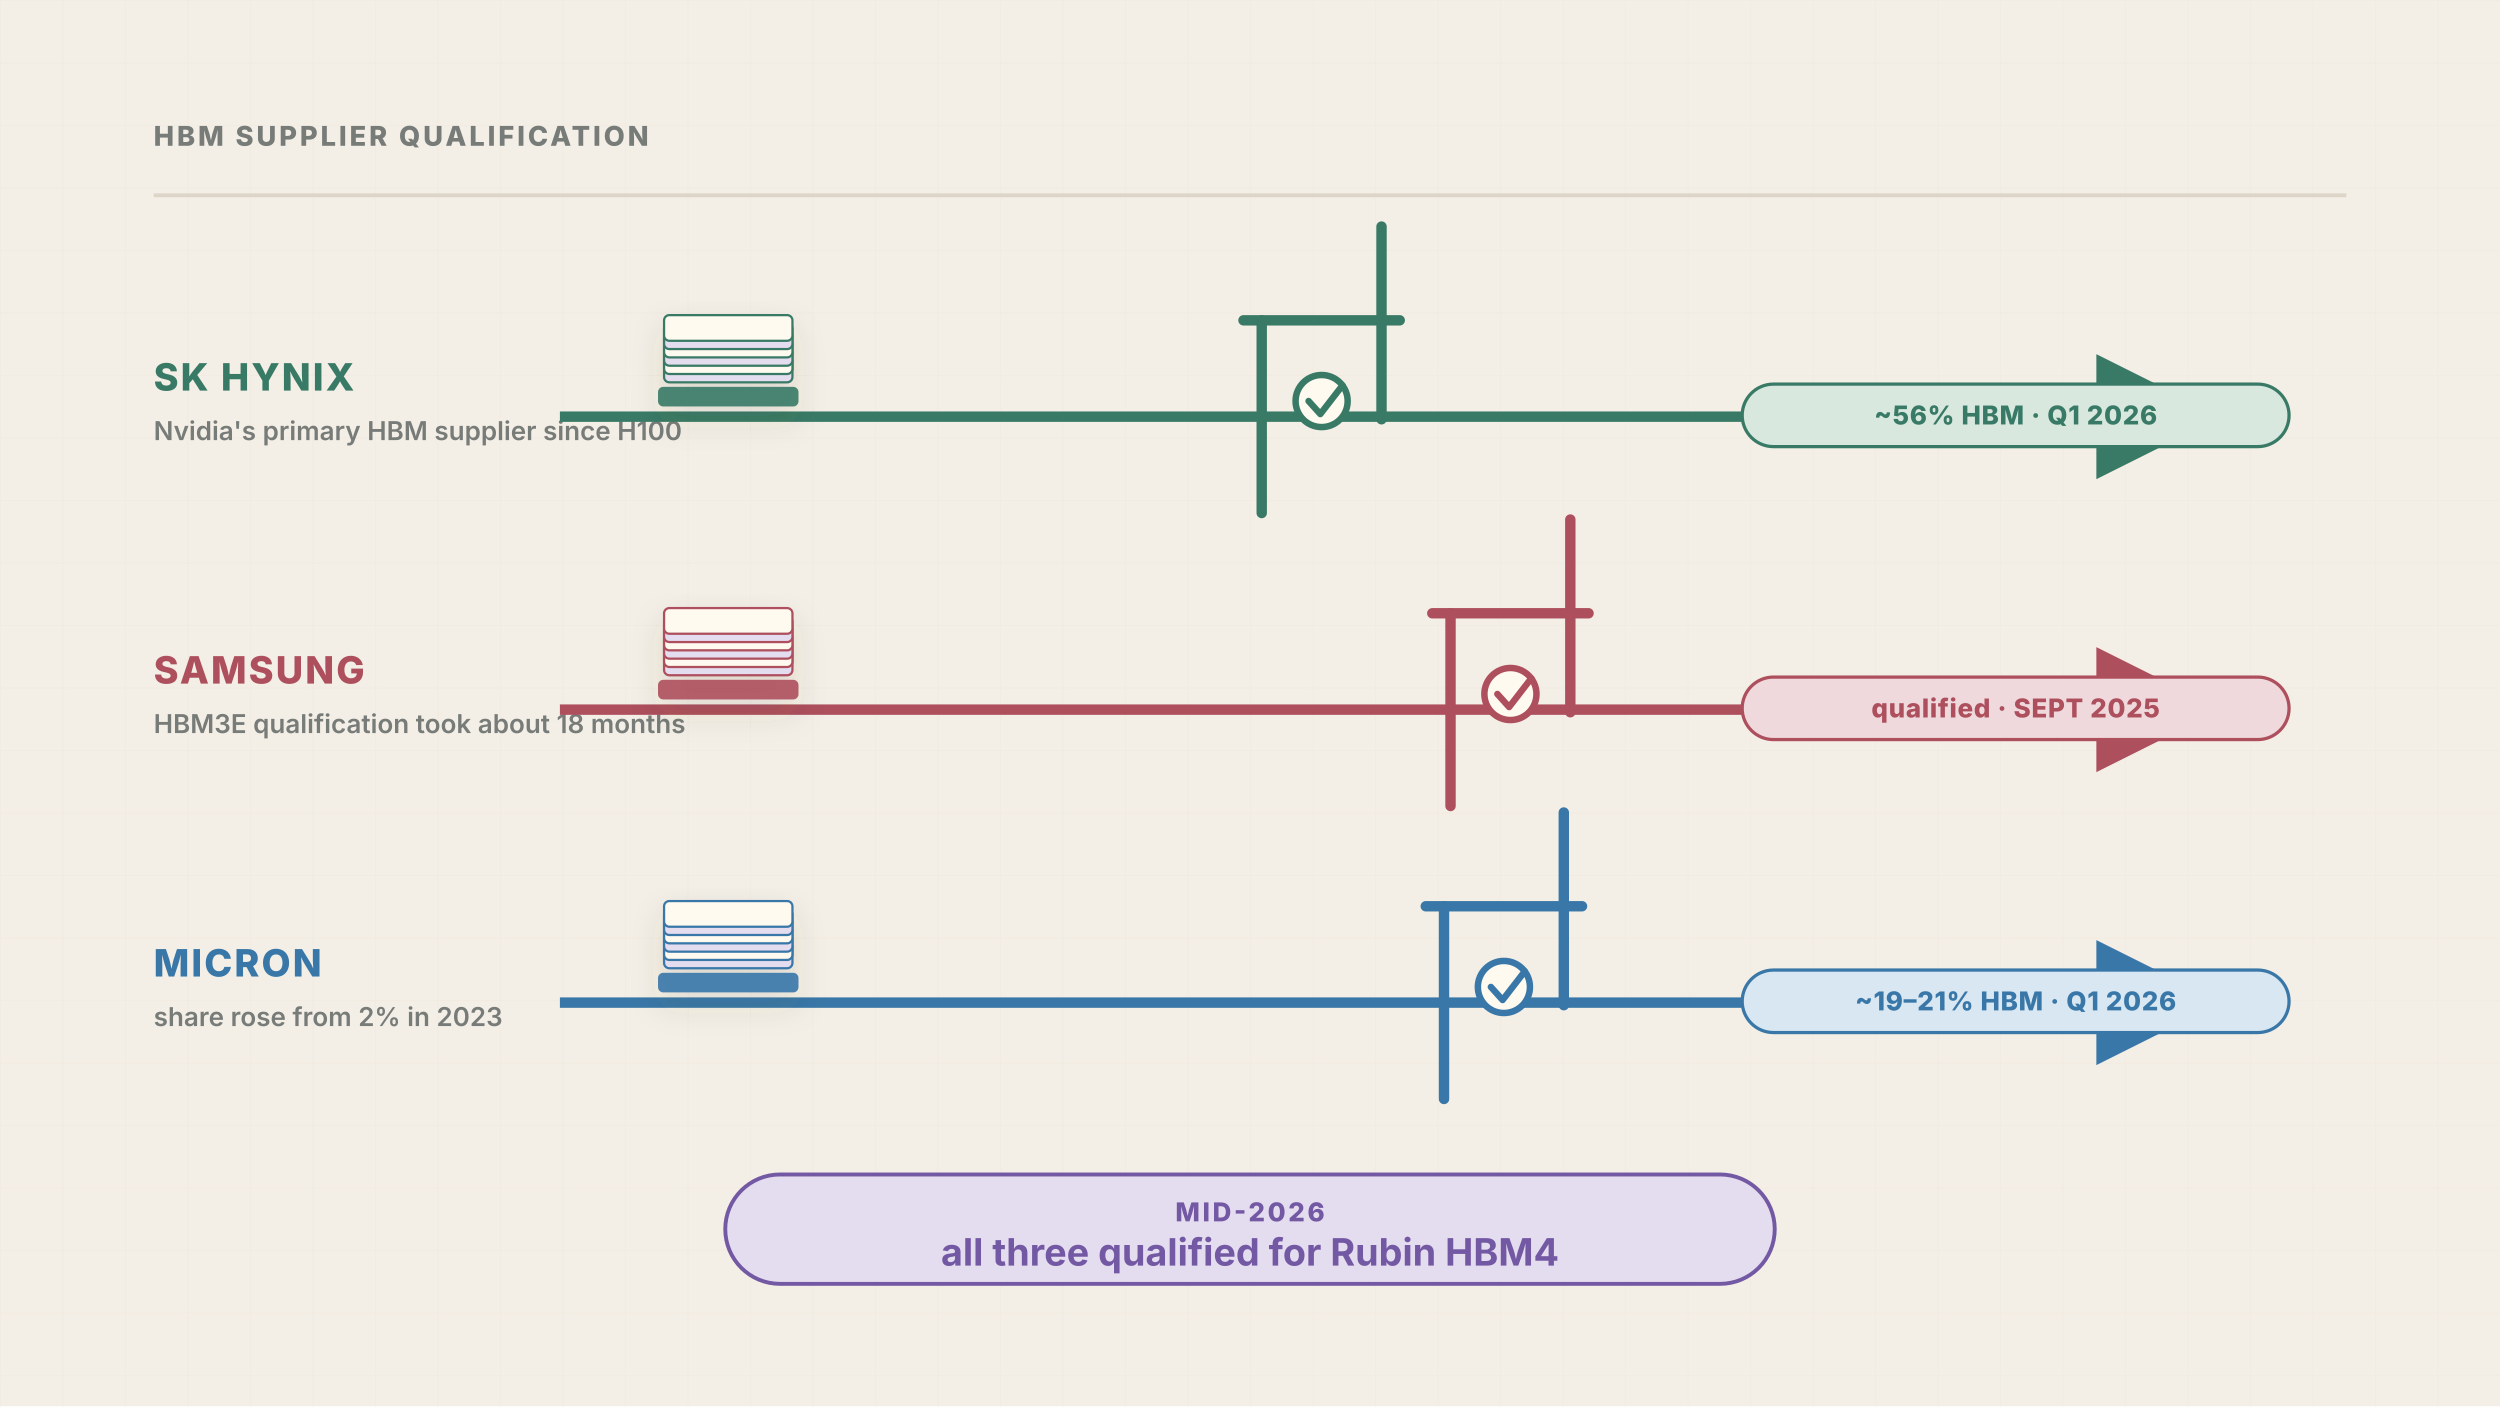
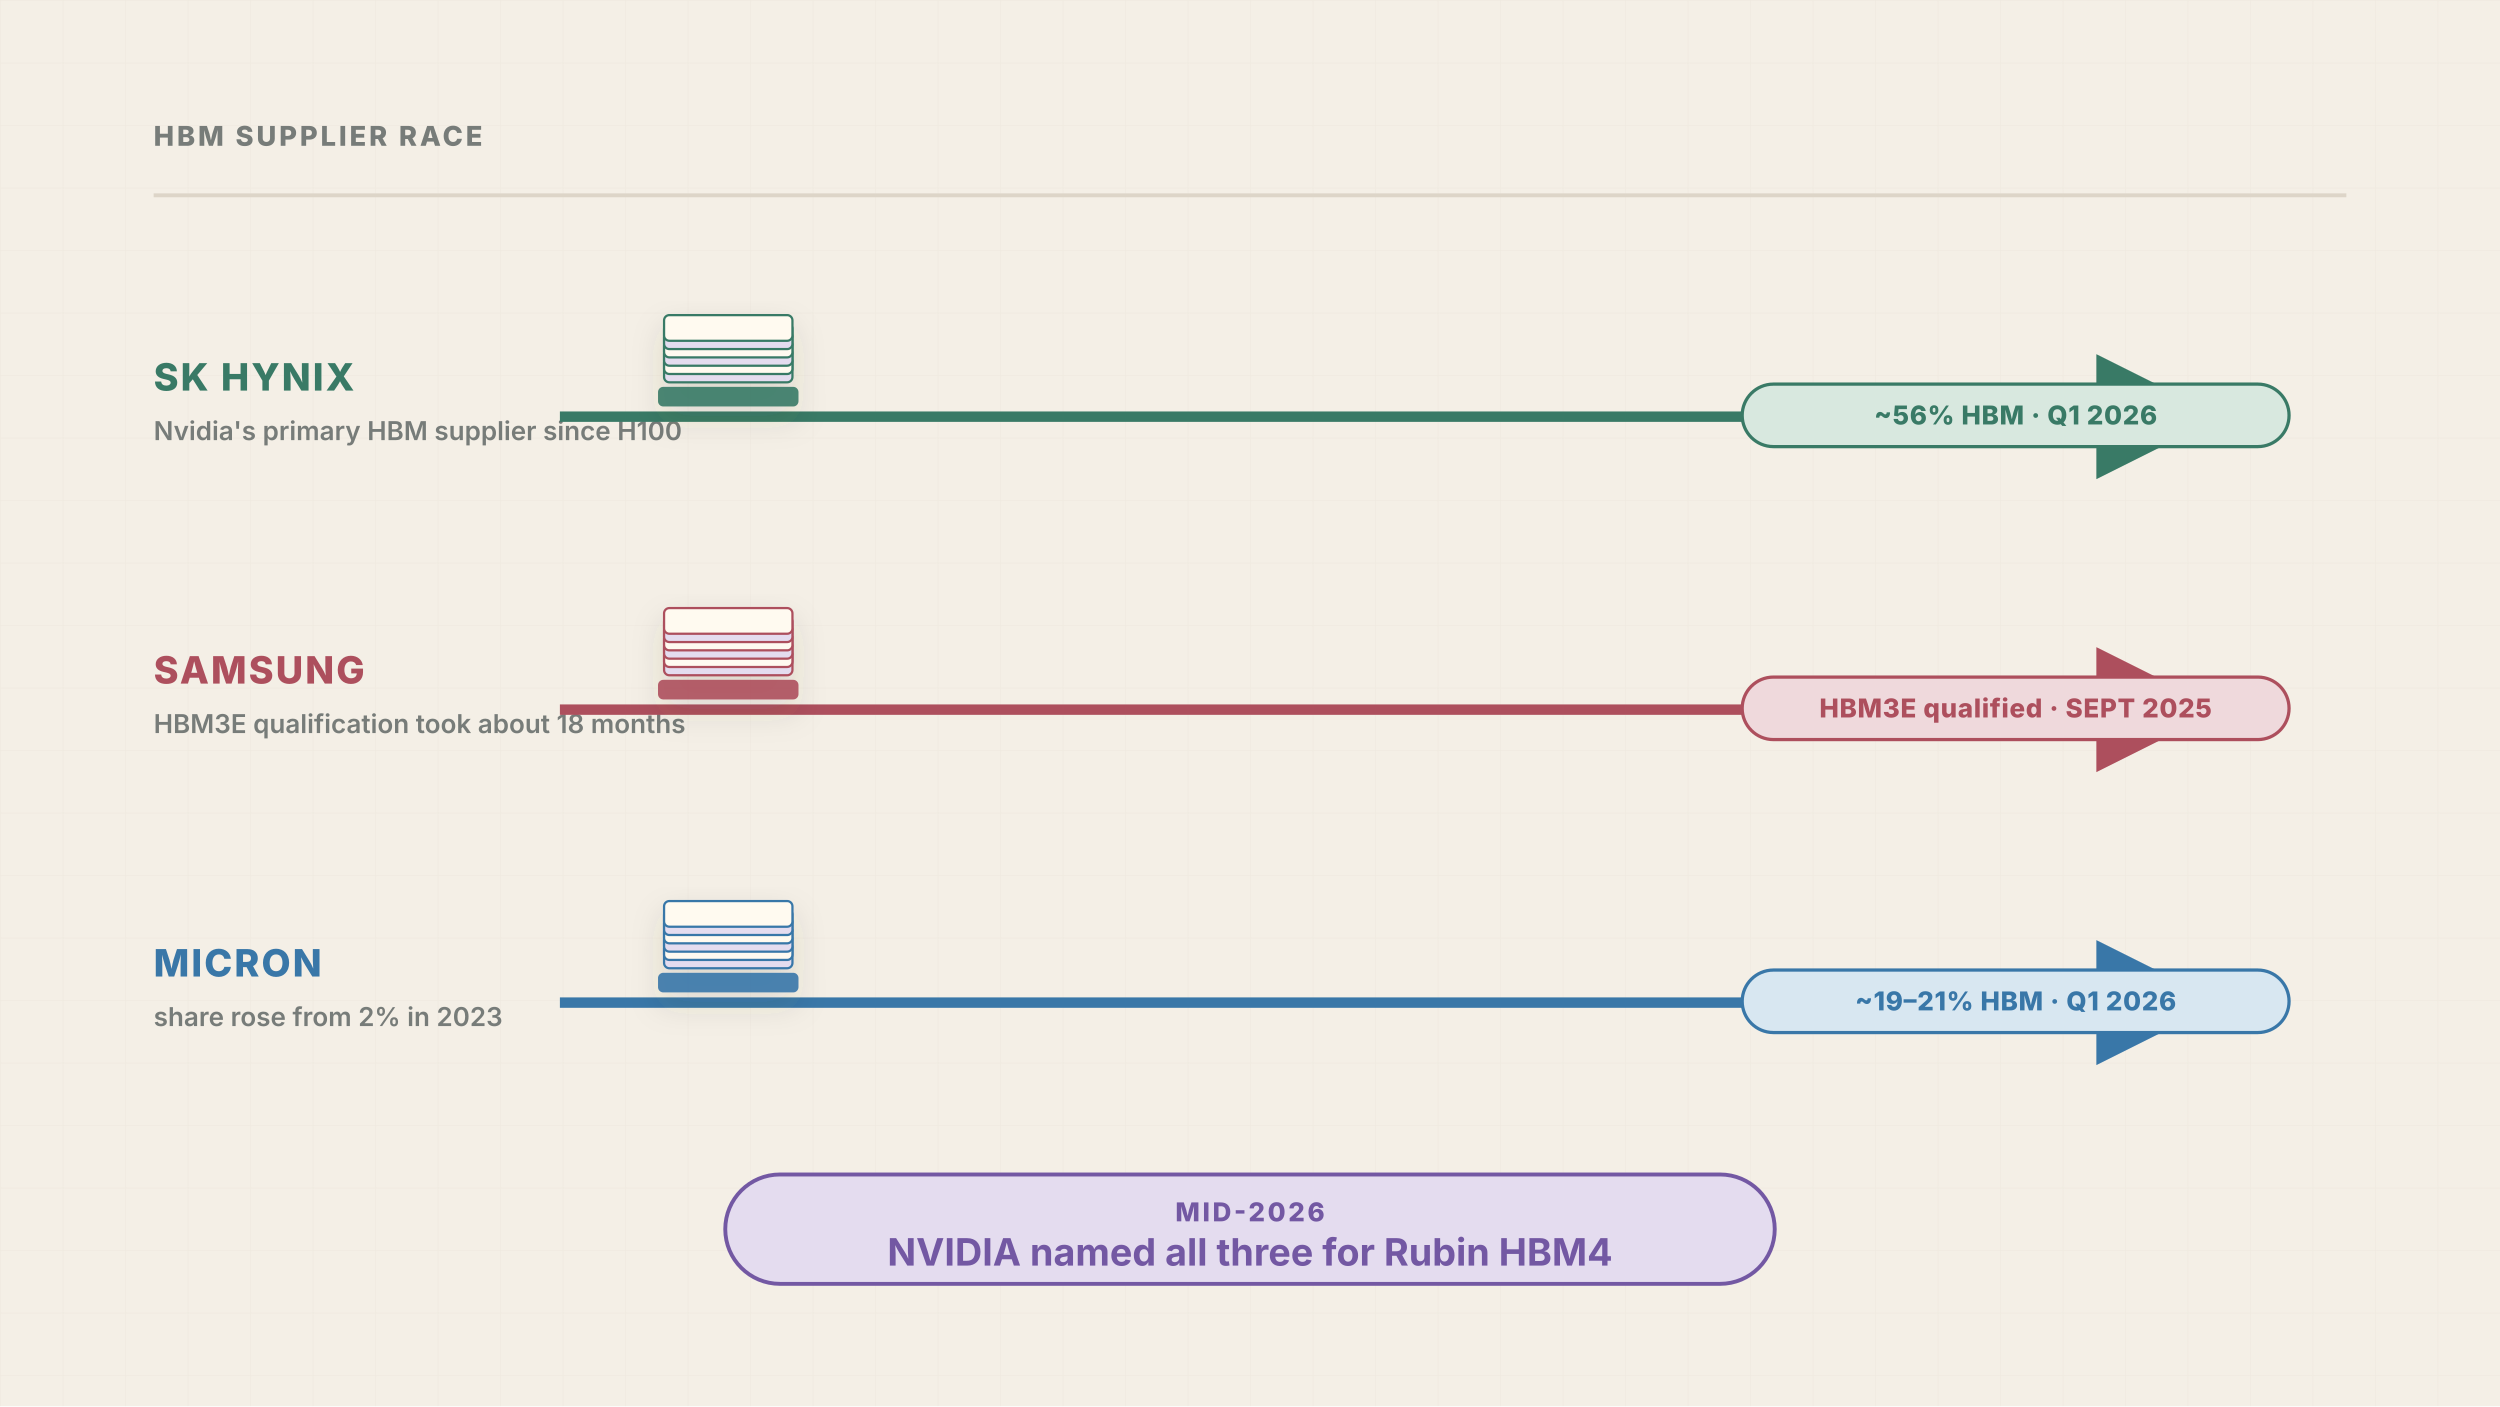
<svg xmlns="http://www.w3.org/2000/svg" width="1920" height="1080" viewBox="0 0 1920 1080" role="img" aria-labelledby="title desc" font-family="Inter, -apple-system, BlinkMacSystemFont, 'Segoe UI', sans-serif">
  <defs>
    <pattern id="paper-grid" width="48" height="48" patternUnits="userSpaceOnUse">
      <path d="M48 0H0V48" fill="none" stroke="#ddd5c8" stroke-width="1" opacity="0.22" />
    </pattern>
    <filter id="shadow" x="-30%" y="-30%" width="160%" height="180%">
      <feDropShadow dx="0" dy="10" stdDeviation="12" flood-color="#493f30" flood-opacity="0.13" />
    </filter>
    <marker id="arrow-ink" markerWidth="12" markerHeight="12" refX="10" refY="6" orient="auto">
      <path d="M0 0L12 6L0 12Z" fill="#4f5965" />
    </marker>
    <marker id="arrow-blue" markerWidth="12" markerHeight="12" refX="10" refY="6" orient="auto">
      <path d="M0 0L12 6L0 12Z" fill="#3977a8" />
    </marker>
    <marker id="arrow-green" markerWidth="12" markerHeight="12" refX="10" refY="6" orient="auto">
      <path d="M0 0L12 6L0 12Z" fill="#397a66" />
    </marker>
    <marker id="arrow-red" markerWidth="12" markerHeight="12" refX="10" refY="6" orient="auto">
      <path d="M0 0L12 6L0 12Z" fill="#ad4f5d" />
    </marker>
  </defs>
  <rect width="1920" height="1080" fill="#f4efe6" />
  <rect width="1920" height="1080" fill="url(#paper-grid)" />
-   <text x="118" y="112" fill="#777c79" font-size="21" font-weight="780" text-anchor="start" letter-spacing="2.2" opacity="1">HBM SUPPLIER QUALIFICATION</text>
+   <text x="118" y="112" fill="#777c79" font-size="21" font-weight="780" text-anchor="start" letter-spacing="2.2" opacity="1">HBM SUPPLIER RACE</text>
  <path d="M118 150L1802 150" fill="none" stroke="#ddd5c8" stroke-width="3" />
  <g>
    <text x="118" y="300" fill="#397a66" font-size="29" font-weight="800" text-anchor="start" letter-spacing="1.6" opacity="1">SK HYNIX</text>
    <text x="118" y="338" fill="#777c79" font-size="20" font-weight="560" text-anchor="start" letter-spacing="0" opacity="1">Nvidia's primary HBM supplier since H100</text>
    <path d="M430 320L1690 320" fill="none" stroke="#397a66" stroke-width="8" marker-end="url(#arrow-green)" />
    <g filter="url(#shadow)">
      <rect x="510" y="273.9" width="98.6" height="19.72" rx="4.06" fill="#e4dcef" stroke="#397a66" stroke-width="1.74" />
      <rect x="510" y="267.52" width="98.6" height="19.72" rx="4.06" fill="#fffaf0" stroke="#397a66" stroke-width="1.74" />
      <rect x="510" y="261.14" width="98.6" height="19.72" rx="4.06" fill="#e4dcef" stroke="#397a66" stroke-width="1.74" />
      <rect x="510" y="254.76" width="98.6" height="19.72" rx="4.06" fill="#fffaf0" stroke="#397a66" stroke-width="1.74" />
      <rect x="510" y="248.38" width="98.6" height="19.72" rx="4.06" fill="#e4dcef" stroke="#397a66" stroke-width="1.74" />
      <rect x="510" y="242" width="98.6" height="19.72" rx="4.06" fill="#fffaf0" stroke="#397a66" stroke-width="1.74" />
      <rect x="505.36" y="297.1" width="107.88" height="15.08" rx="4.06" fill="#397a66" opacity="0.9" />
-     </g>
-     <g>
-       <path d="M969 246V394M1061 174V322" stroke="#397a66" stroke-width="8" stroke-linecap="round" />
-       <path d="M955 246H1075" stroke="#397a66" stroke-width="8" stroke-linecap="round" />
-       <circle cx="1015" cy="308" r="20" fill="#fffaf0" stroke="#397a66" stroke-width="5" />
-       <path d="M1005 308L1014 318L1031 296" fill="none" stroke="#397a66" stroke-width="5" stroke-linecap="round" stroke-linejoin="round" />
    </g>
    <rect x="1338" y="295" width="420" height="48" rx="24" fill="#d8e8df" stroke="#397a66" stroke-width="2.5" />
    <text x="1548" y="326" fill="#397a66" font-size="20" font-weight="760" text-anchor="middle" letter-spacing="0.5" opacity="1">~56% HBM · Q1 2026</text>
  </g>
  <g>
    <text x="118" y="525" fill="#ad4f5d" font-size="29" font-weight="800" text-anchor="start" letter-spacing="1.6" opacity="1">SAMSUNG</text>
    <text x="118" y="563" fill="#777c79" font-size="20" font-weight="560" text-anchor="start" letter-spacing="0" opacity="1">HBM3E qualification took about 18 months</text>
    <path d="M430 545L1690 545" fill="none" stroke="#ad4f5d" stroke-width="8" marker-end="url(#arrow-red)" />
    <g filter="url(#shadow)">
      <rect x="510" y="498.9" width="98.6" height="19.72" rx="4.06" fill="#e4dcef" stroke="#ad4f5d" stroke-width="1.74" />
      <rect x="510" y="492.52" width="98.6" height="19.72" rx="4.06" fill="#fffaf0" stroke="#ad4f5d" stroke-width="1.74" />
      <rect x="510" y="486.14" width="98.6" height="19.72" rx="4.06" fill="#e4dcef" stroke="#ad4f5d" stroke-width="1.74" />
      <rect x="510" y="479.76" width="98.6" height="19.72" rx="4.06" fill="#fffaf0" stroke="#ad4f5d" stroke-width="1.74" />
      <rect x="510" y="473.38" width="98.6" height="19.72" rx="4.06" fill="#e4dcef" stroke="#ad4f5d" stroke-width="1.74" />
      <rect x="510" y="467" width="98.6" height="19.72" rx="4.06" fill="#fffaf0" stroke="#ad4f5d" stroke-width="1.74" />
      <rect x="505.36" y="522.1" width="107.88" height="15.08" rx="4.06" fill="#ad4f5d" opacity="0.9" />
    </g>
-     <g>
-       <path d="M1114 471V619M1206 399V547" stroke="#ad4f5d" stroke-width="8" stroke-linecap="round" />
-       <path d="M1100 471H1220" stroke="#ad4f5d" stroke-width="8" stroke-linecap="round" />
-       <circle cx="1160" cy="533" r="20" fill="#fffaf0" stroke="#ad4f5d" stroke-width="5" />
-       <path d="M1150 533L1159 543L1176 521" fill="none" stroke="#ad4f5d" stroke-width="5" stroke-linecap="round" stroke-linejoin="round" />
-     </g>
    <rect x="1338" y="520" width="420" height="48" rx="24" fill="#efd9dc" stroke="#ad4f5d" stroke-width="2.5" />
-     <text x="1548" y="551" fill="#ad4f5d" font-size="20" font-weight="760" text-anchor="middle" letter-spacing="0.5" opacity="1">qualified · SEPT 2025</text>
+     <text x="1548" y="551" fill="#ad4f5d" font-size="20" font-weight="760" text-anchor="middle" letter-spacing="0.5" opacity="1">HBM3E qualified · SEPT 2025</text>
  </g>
  <g>
    <text x="118" y="750" fill="#3977a8" font-size="29" font-weight="800" text-anchor="start" letter-spacing="1.6" opacity="1">MICRON</text>
    <text x="118" y="788" fill="#777c79" font-size="20" font-weight="560" text-anchor="start" letter-spacing="0" opacity="1">share rose from 2% in 2023</text>
    <path d="M430 770L1690 770" fill="none" stroke="#3977a8" stroke-width="8" marker-end="url(#arrow-blue)" />
    <g filter="url(#shadow)">
      <rect x="510" y="723.9" width="98.6" height="19.72" rx="4.06" fill="#e4dcef" stroke="#3977a8" stroke-width="1.74" />
      <rect x="510" y="717.52" width="98.6" height="19.72" rx="4.06" fill="#fffaf0" stroke="#3977a8" stroke-width="1.74" />
      <rect x="510" y="711.14" width="98.6" height="19.72" rx="4.06" fill="#e4dcef" stroke="#3977a8" stroke-width="1.74" />
      <rect x="510" y="704.76" width="98.6" height="19.72" rx="4.06" fill="#fffaf0" stroke="#3977a8" stroke-width="1.74" />
      <rect x="510" y="698.38" width="98.6" height="19.72" rx="4.06" fill="#e4dcef" stroke="#3977a8" stroke-width="1.74" />
      <rect x="510" y="692" width="98.6" height="19.72" rx="4.06" fill="#fffaf0" stroke="#3977a8" stroke-width="1.74" />
      <rect x="505.36" y="747.1" width="107.88" height="15.08" rx="4.06" fill="#3977a8" opacity="0.9" />
    </g>
-     <g>
-       <path d="M1109 696V844M1201 624V772" stroke="#3977a8" stroke-width="8" stroke-linecap="round" />
-       <path d="M1095 696H1215" stroke="#3977a8" stroke-width="8" stroke-linecap="round" />
-       <circle cx="1155" cy="758" r="20" fill="#fffaf0" stroke="#3977a8" stroke-width="5" />
-       <path d="M1145 758L1154 768L1171 746" fill="none" stroke="#3977a8" stroke-width="5" stroke-linecap="round" stroke-linejoin="round" />
-     </g>
    <rect x="1338" y="745" width="420" height="48" rx="24" fill="#d8e7f1" stroke="#3977a8" stroke-width="2.5" />
    <text x="1548" y="776" fill="#3977a8" font-size="20" font-weight="760" text-anchor="middle" letter-spacing="0.5" opacity="1">~19–21% HBM · Q1 2026</text>
  </g>
  <rect x="557" y="902" width="806" height="84" rx="42" fill="#e4dcef" stroke="#7358a3" stroke-width="3" />
  <text x="960" y="938" fill="#7358a3" font-size="20" font-weight="800" text-anchor="middle" letter-spacing="2" opacity="1">MID-2026</text>
-   <text x="960" y="972" fill="#7358a3" font-size="29" font-weight="730" text-anchor="middle" letter-spacing="0" opacity="1">all three qualified for Rubin HBM4</text>
+   <text x="960" y="972" fill="#7358a3" font-size="29" font-weight="730" text-anchor="middle" letter-spacing="0" opacity="1">NVIDIA named all three for Rubin HBM4</text>
</svg>
